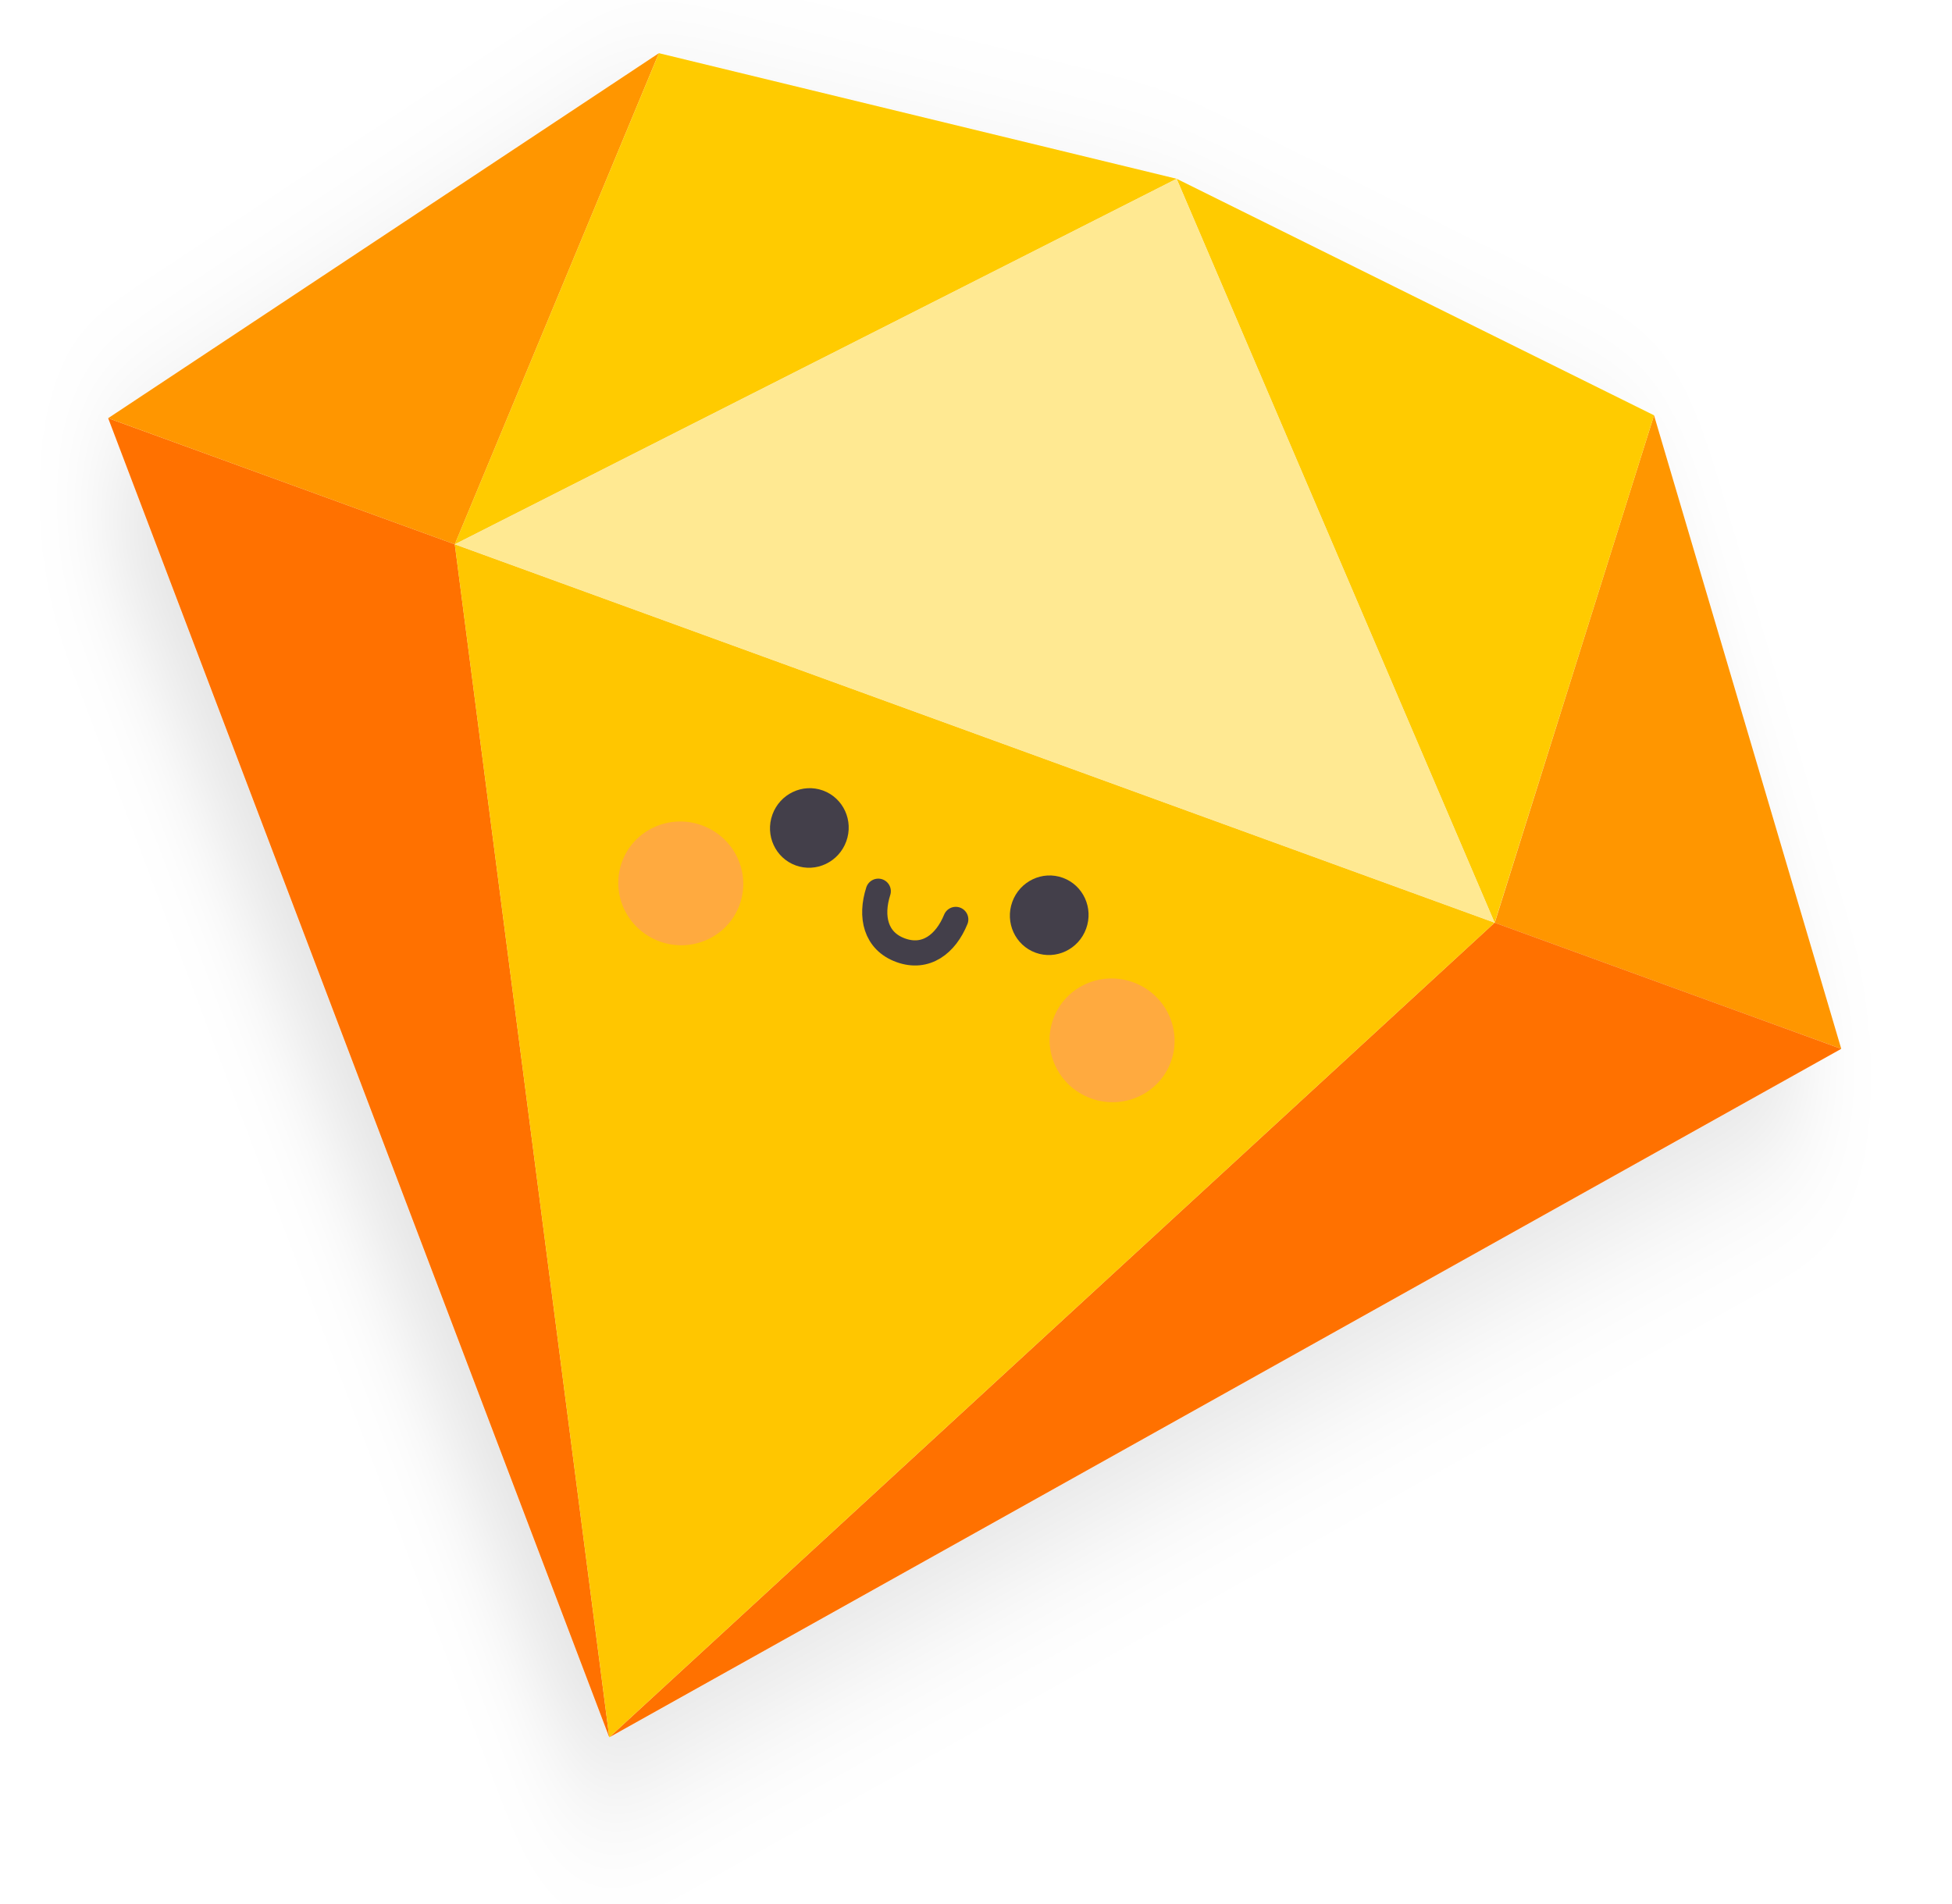
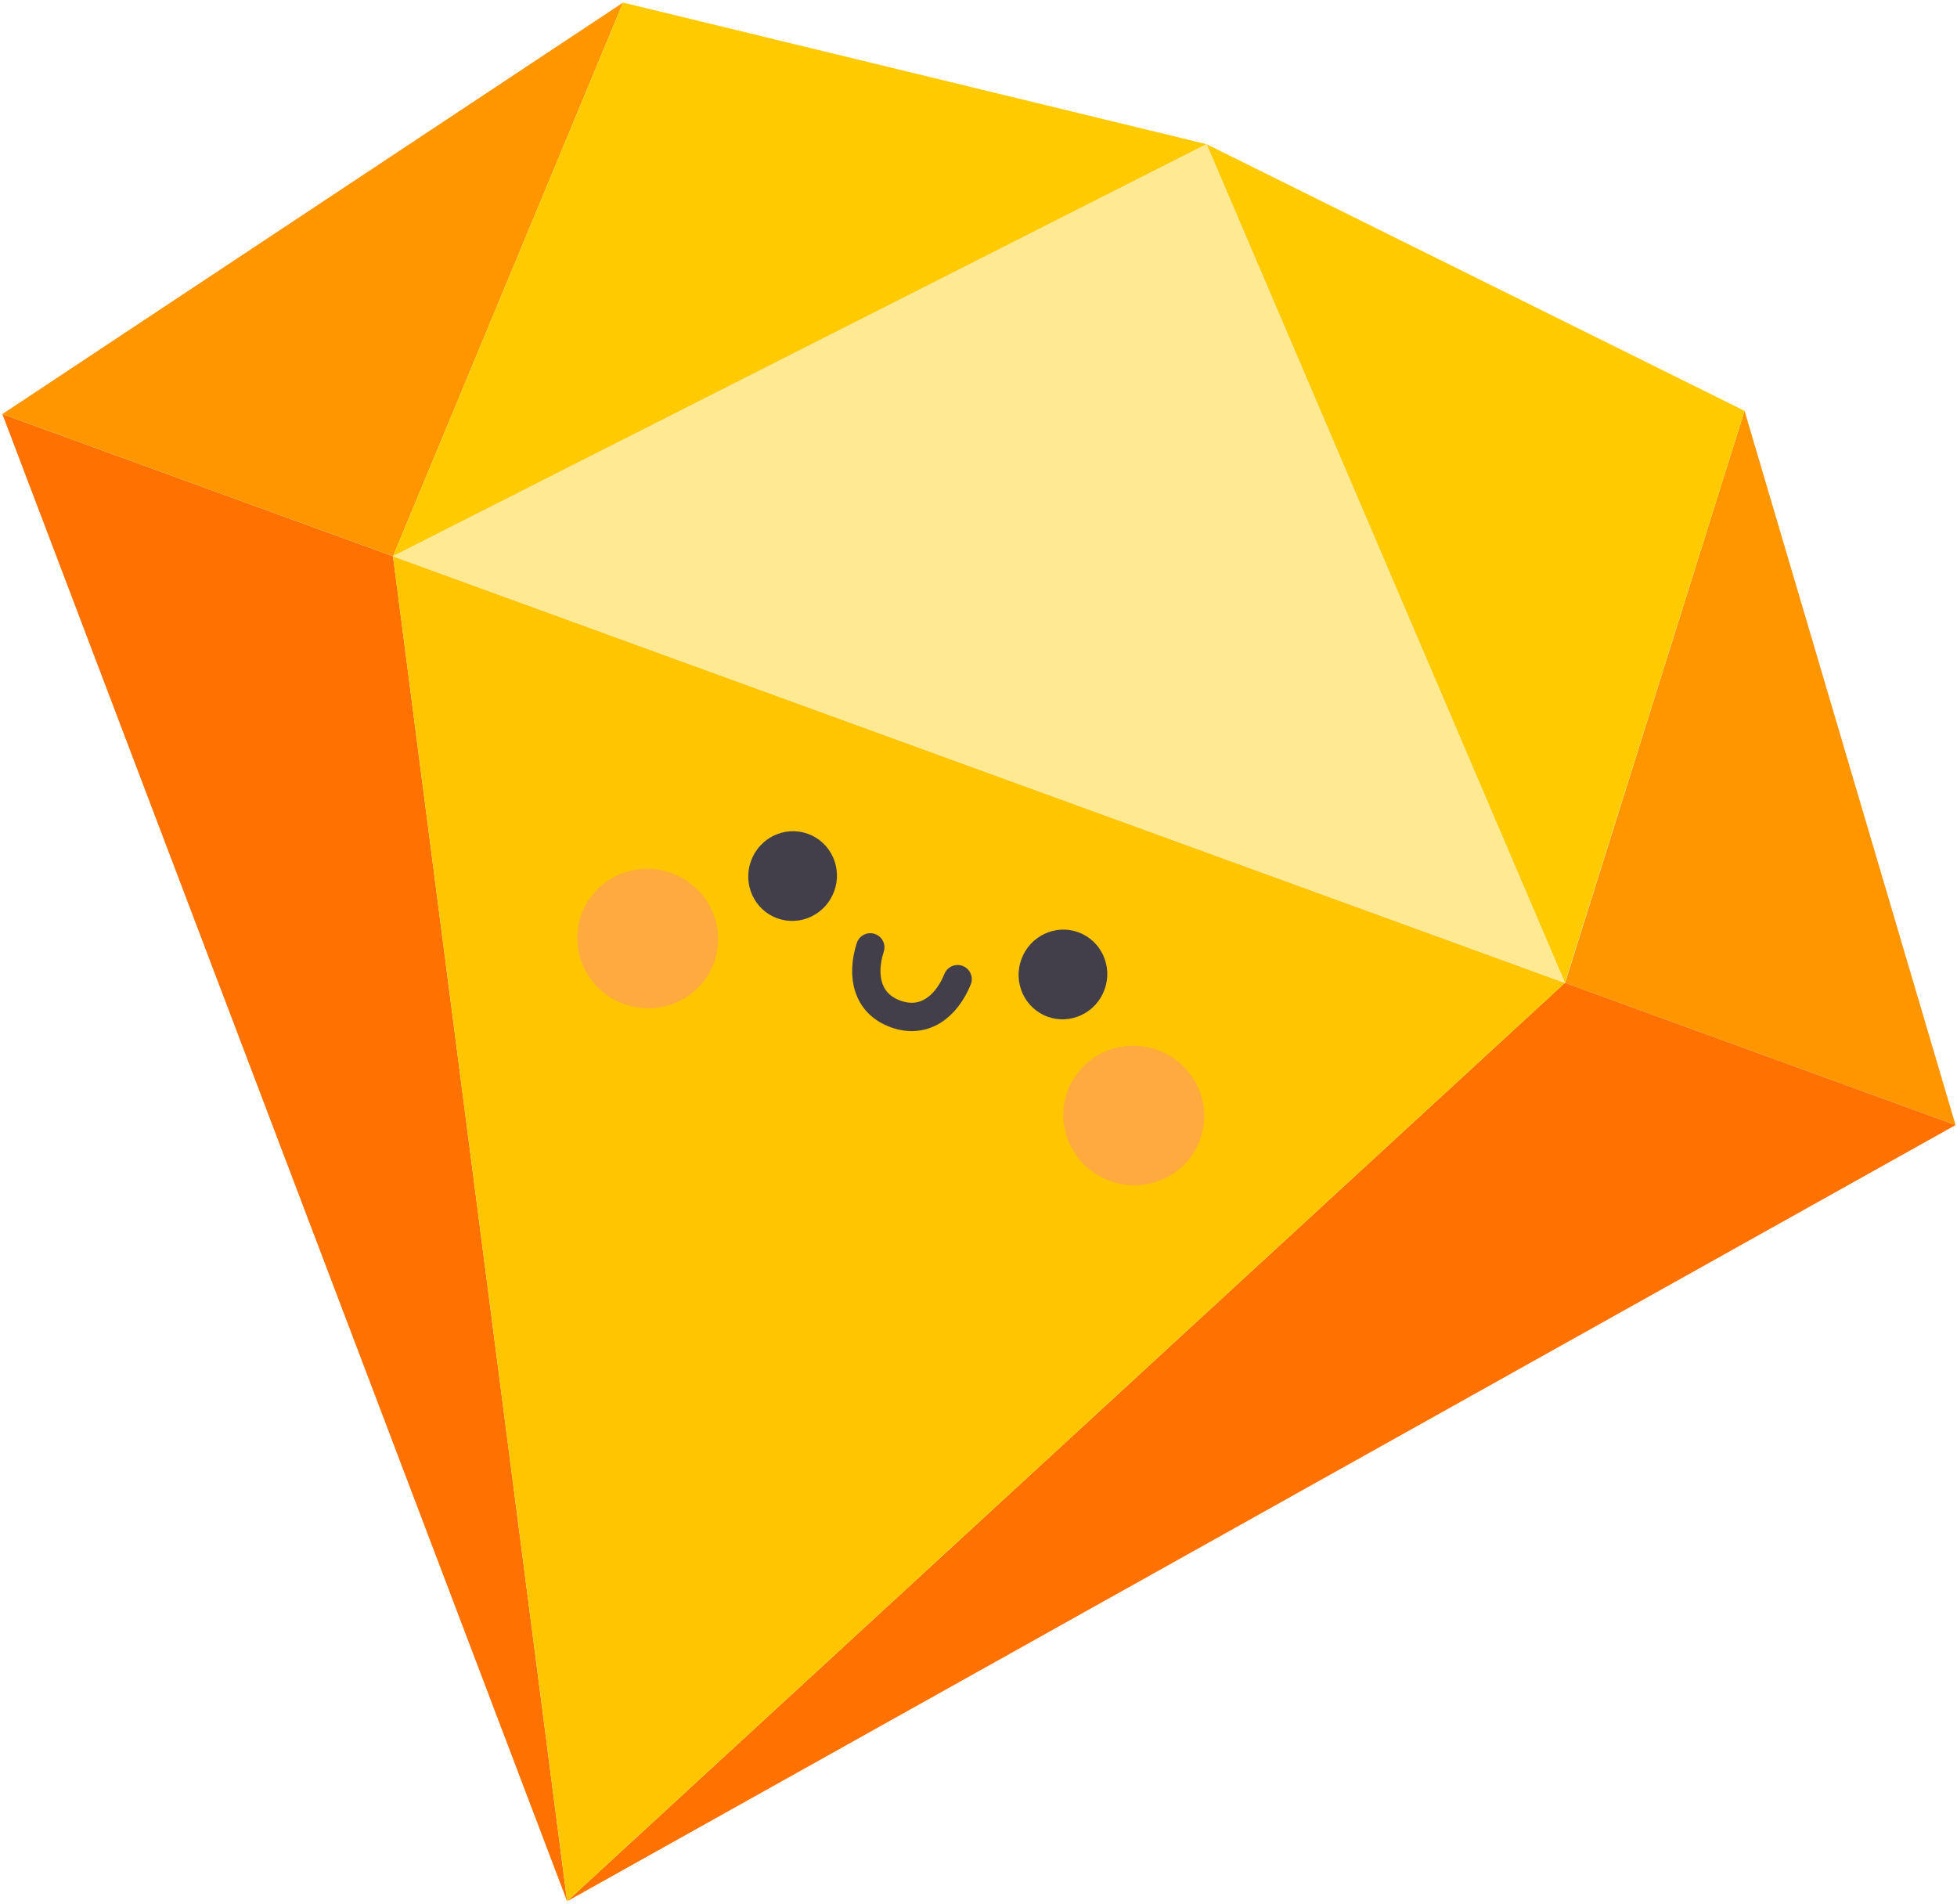
- <svg xmlns="http://www.w3.org/2000/svg" height="477" viewBox="0 0 489 477" width="489">
-   <filter id="a" height="125.4%" width="122.9%" x="-11.4%" y="-9%">
-     <feOffset dy="15" in="SourceAlpha" result="shadowOffsetOuter1" />
-     <feGaussianBlur in="shadowOffsetOuter1" result="shadowBlurOuter1" stdDeviation="15" />
-     <feColorMatrix in="shadowBlurOuter1" result="shadowMatrixOuter1" values="0 0 0 0 0   0 0 0 0 0   0 0 0 0 0  0 0 0 0.11 0" />
-     <feMerge>
-       <feMergeNode in="shadowMatrixOuter1" />
-       <feMergeNode in="SourceGraphic" />
-     </feMerge>
-   </filter>
-   <g fill="none" fill-rule="evenodd" transform="matrix(.9396926 .3420201 -.3420201 .9396926 78.70072 -36.99997)">
-     <g filter="url(#a)" transform="translate(0 2.958)">
+ <svg xmlns="http://www.w3.org/2000/svg" height="423" viewBox="0 0 435 423" width="435">
+   <g fill="none" fill-rule="evenodd" transform="matrix(.9396926 .3420201 -.3420201 .9396926 51.44323 -47.86903)">
+     <g transform="translate(0 .958)">
      <path d="m231.021 415.597-138.617-267.68h-92.404z" fill="#ff7100" />
      <path d="m0 147.917h92.404l5.961-133.125z" fill="#ff9600" />
      <path d="m98.365 14.792-5.961 133.125 138.623-147.917z" fill="#ffcb00" />
      <g transform="matrix(-1 0 0 1 462.02 0)">
        <path d="m0 147.917h92.367l5.998-133.125z" fill="#ff9600" />
        <path d="m98.365 14.792-5.961 133.125 138.623-147.917z" fill="#ffcb00" />
        <path d="m231.021 415.597-138.617-267.68h-92.404z" fill="#ff7100" />
      </g>
      <path d="m92.404 147.917 138.606 267.645 138.605-267.645h-137.115z" fill="#ffc600" />
      <path d="m92.404 147.917h277.211l-138.605-147.917z" fill="#ffe992" />
    </g>
-     <g transform="translate(157.98 174.542)">
+     <g transform="translate(157.98 172.542)">
      <path d="m32.359 12.742c0 5.517 4.406 9.987 9.84 9.987s9.84-4.47 9.84-9.987c0-5.514-4.406-9.984-9.84-9.984s-9.84 4.47-9.84 9.984zm63.949 0c0 5.517 4.403 9.987 9.837 9.987 5.434 0 9.84-4.47 9.84-9.987 0-5.514-4.406-9.984-9.84-9.984-5.434 0-9.837 4.47-9.837 9.984z" fill="#433f4a" />
      <path d="m84.502 21.729c-.259 6.662-3.604 11.981-10.331 11.981-6.725 0-10.069-5.319-10.328-11.981" stroke="#433f4a" stroke-linecap="round" stroke-width="6.3" />
      <path d="m1.002 36.808c0-8.55 7.02-15.478 15.682-15.478 8.656 0 15.676 6.928 15.676 15.478 0 8.547-7.02 15.478-15.676 15.478-8.662 0-15.682-6.931-15.682-15.478zm114.983 0c0-8.55 7.02-15.478 15.679-15.478 8.659 0 15.679 6.928 15.679 15.478 0 8.547-7.02 15.478-15.679 15.478-8.659 0-15.679-6.931-15.679-15.478z" fill="#ff7f9e" fill-opacity=".4" />
    </g>
  </g>
</svg>
